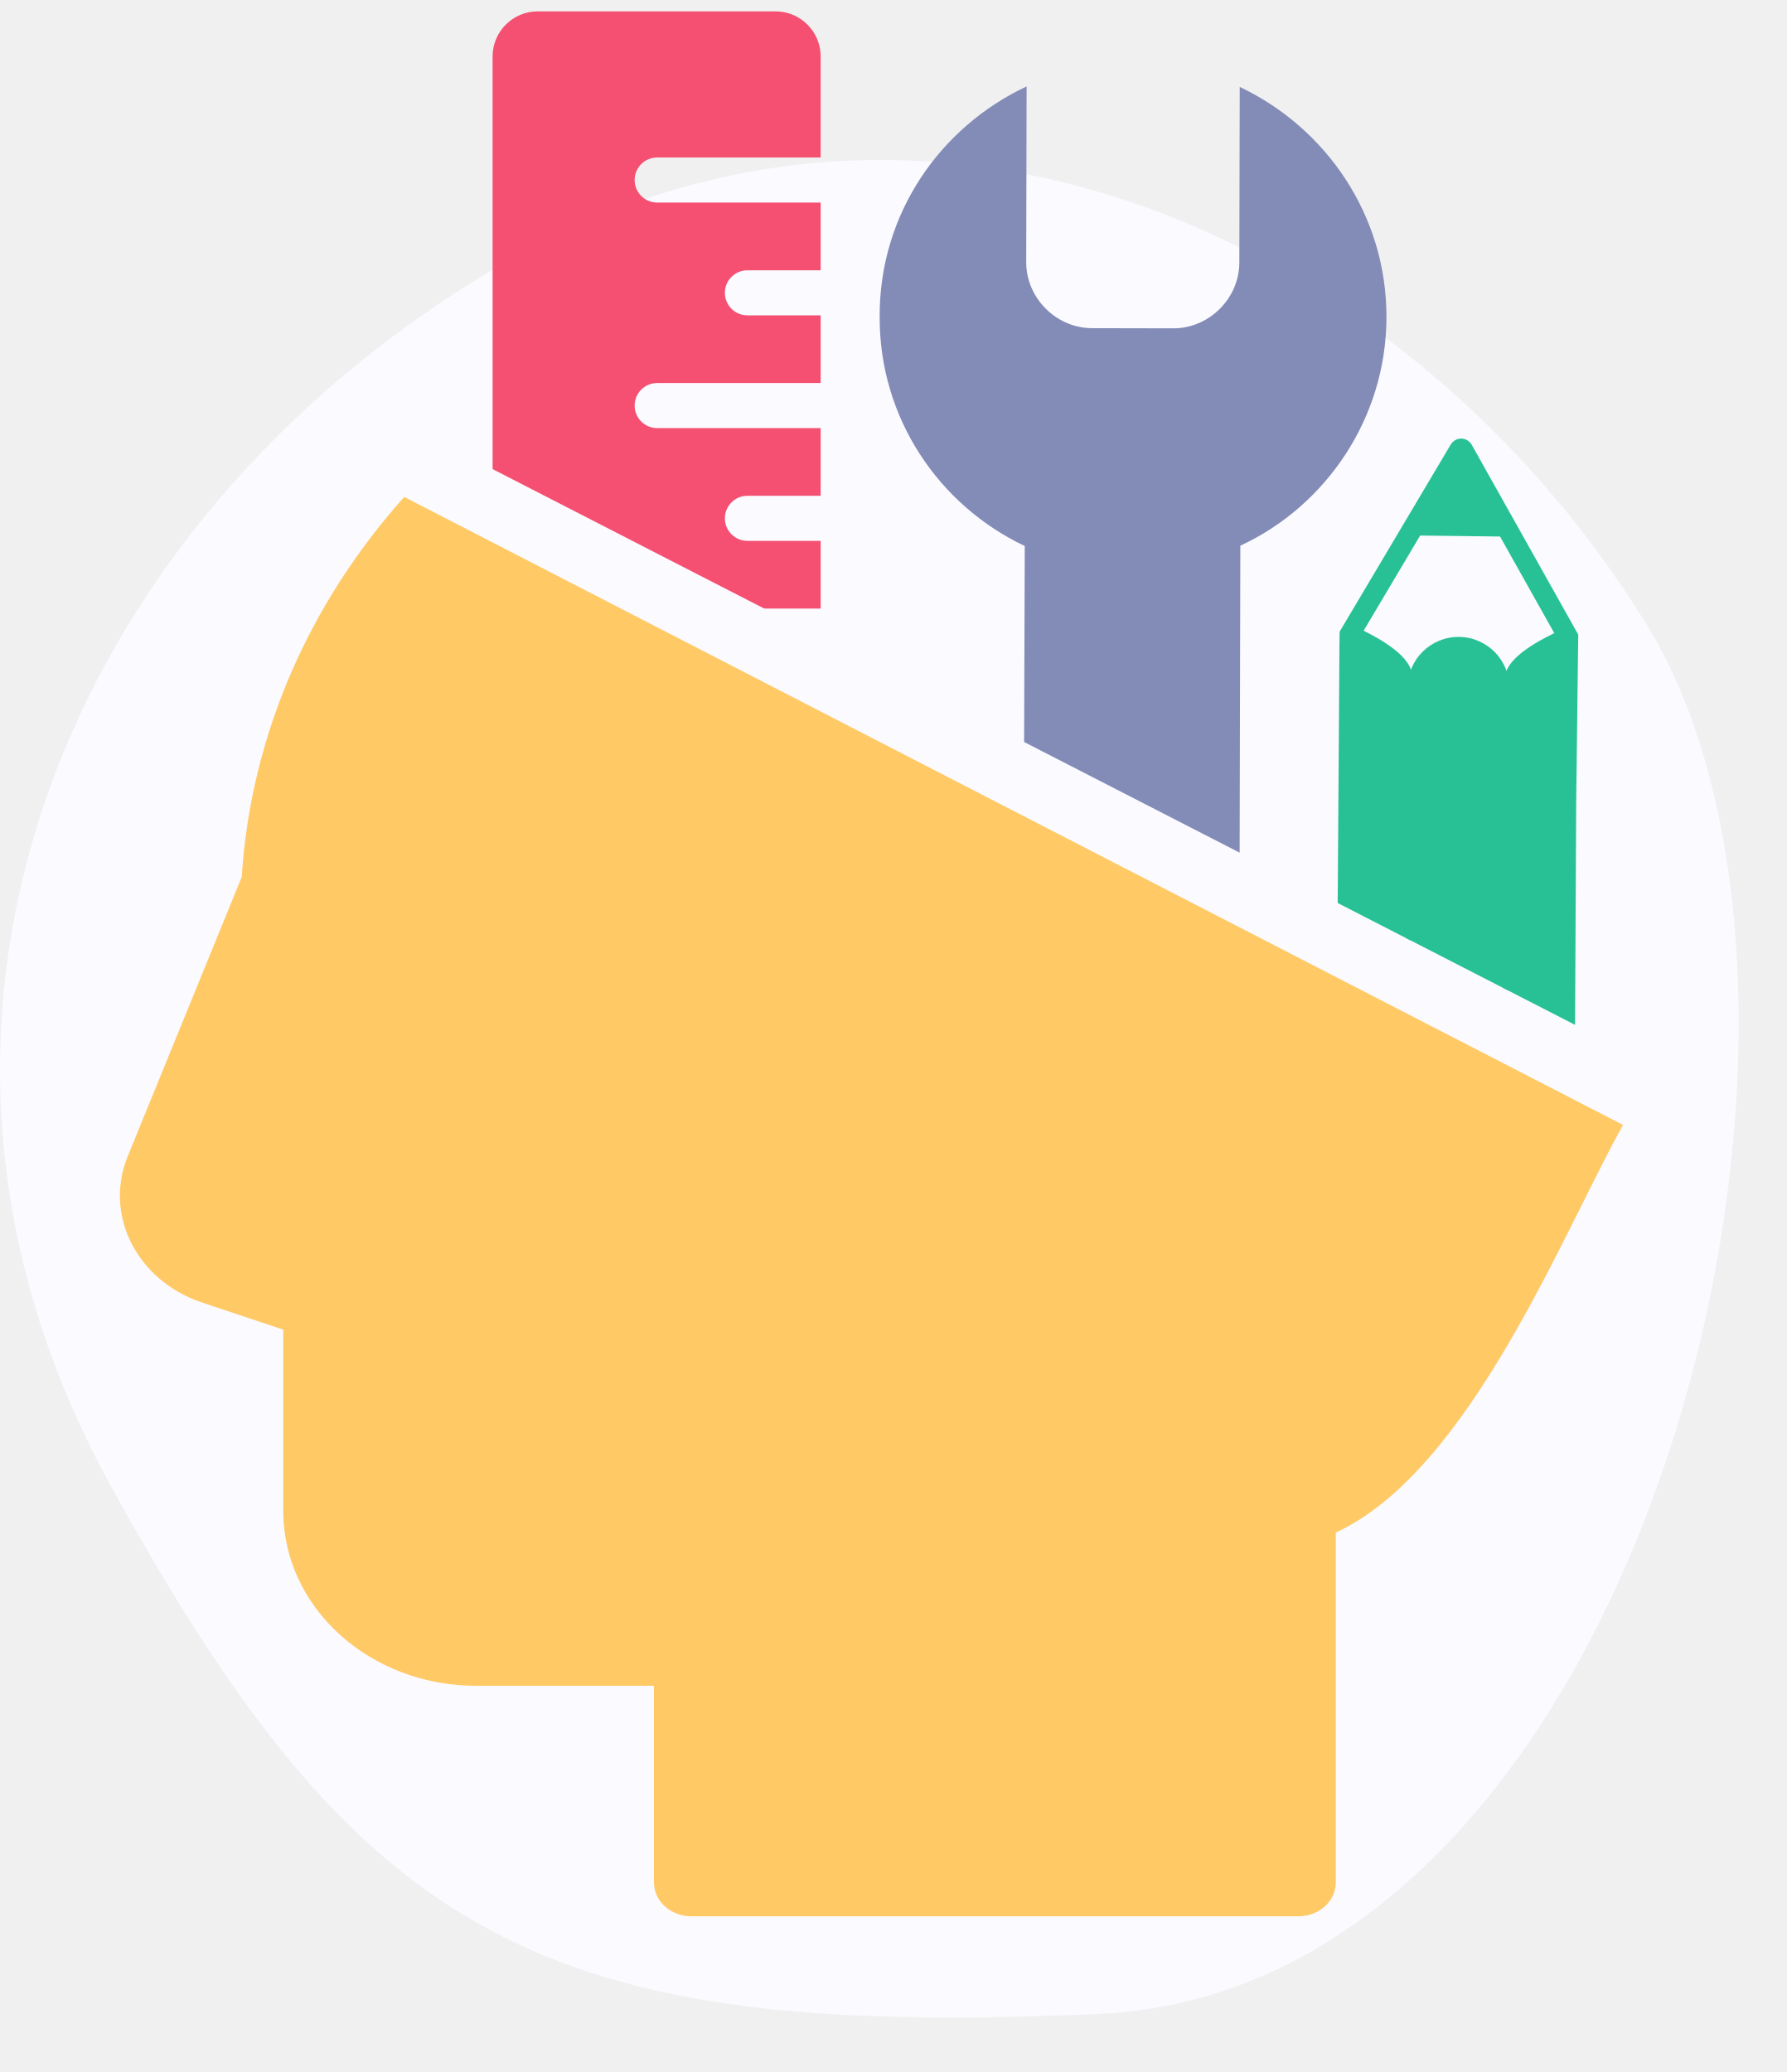
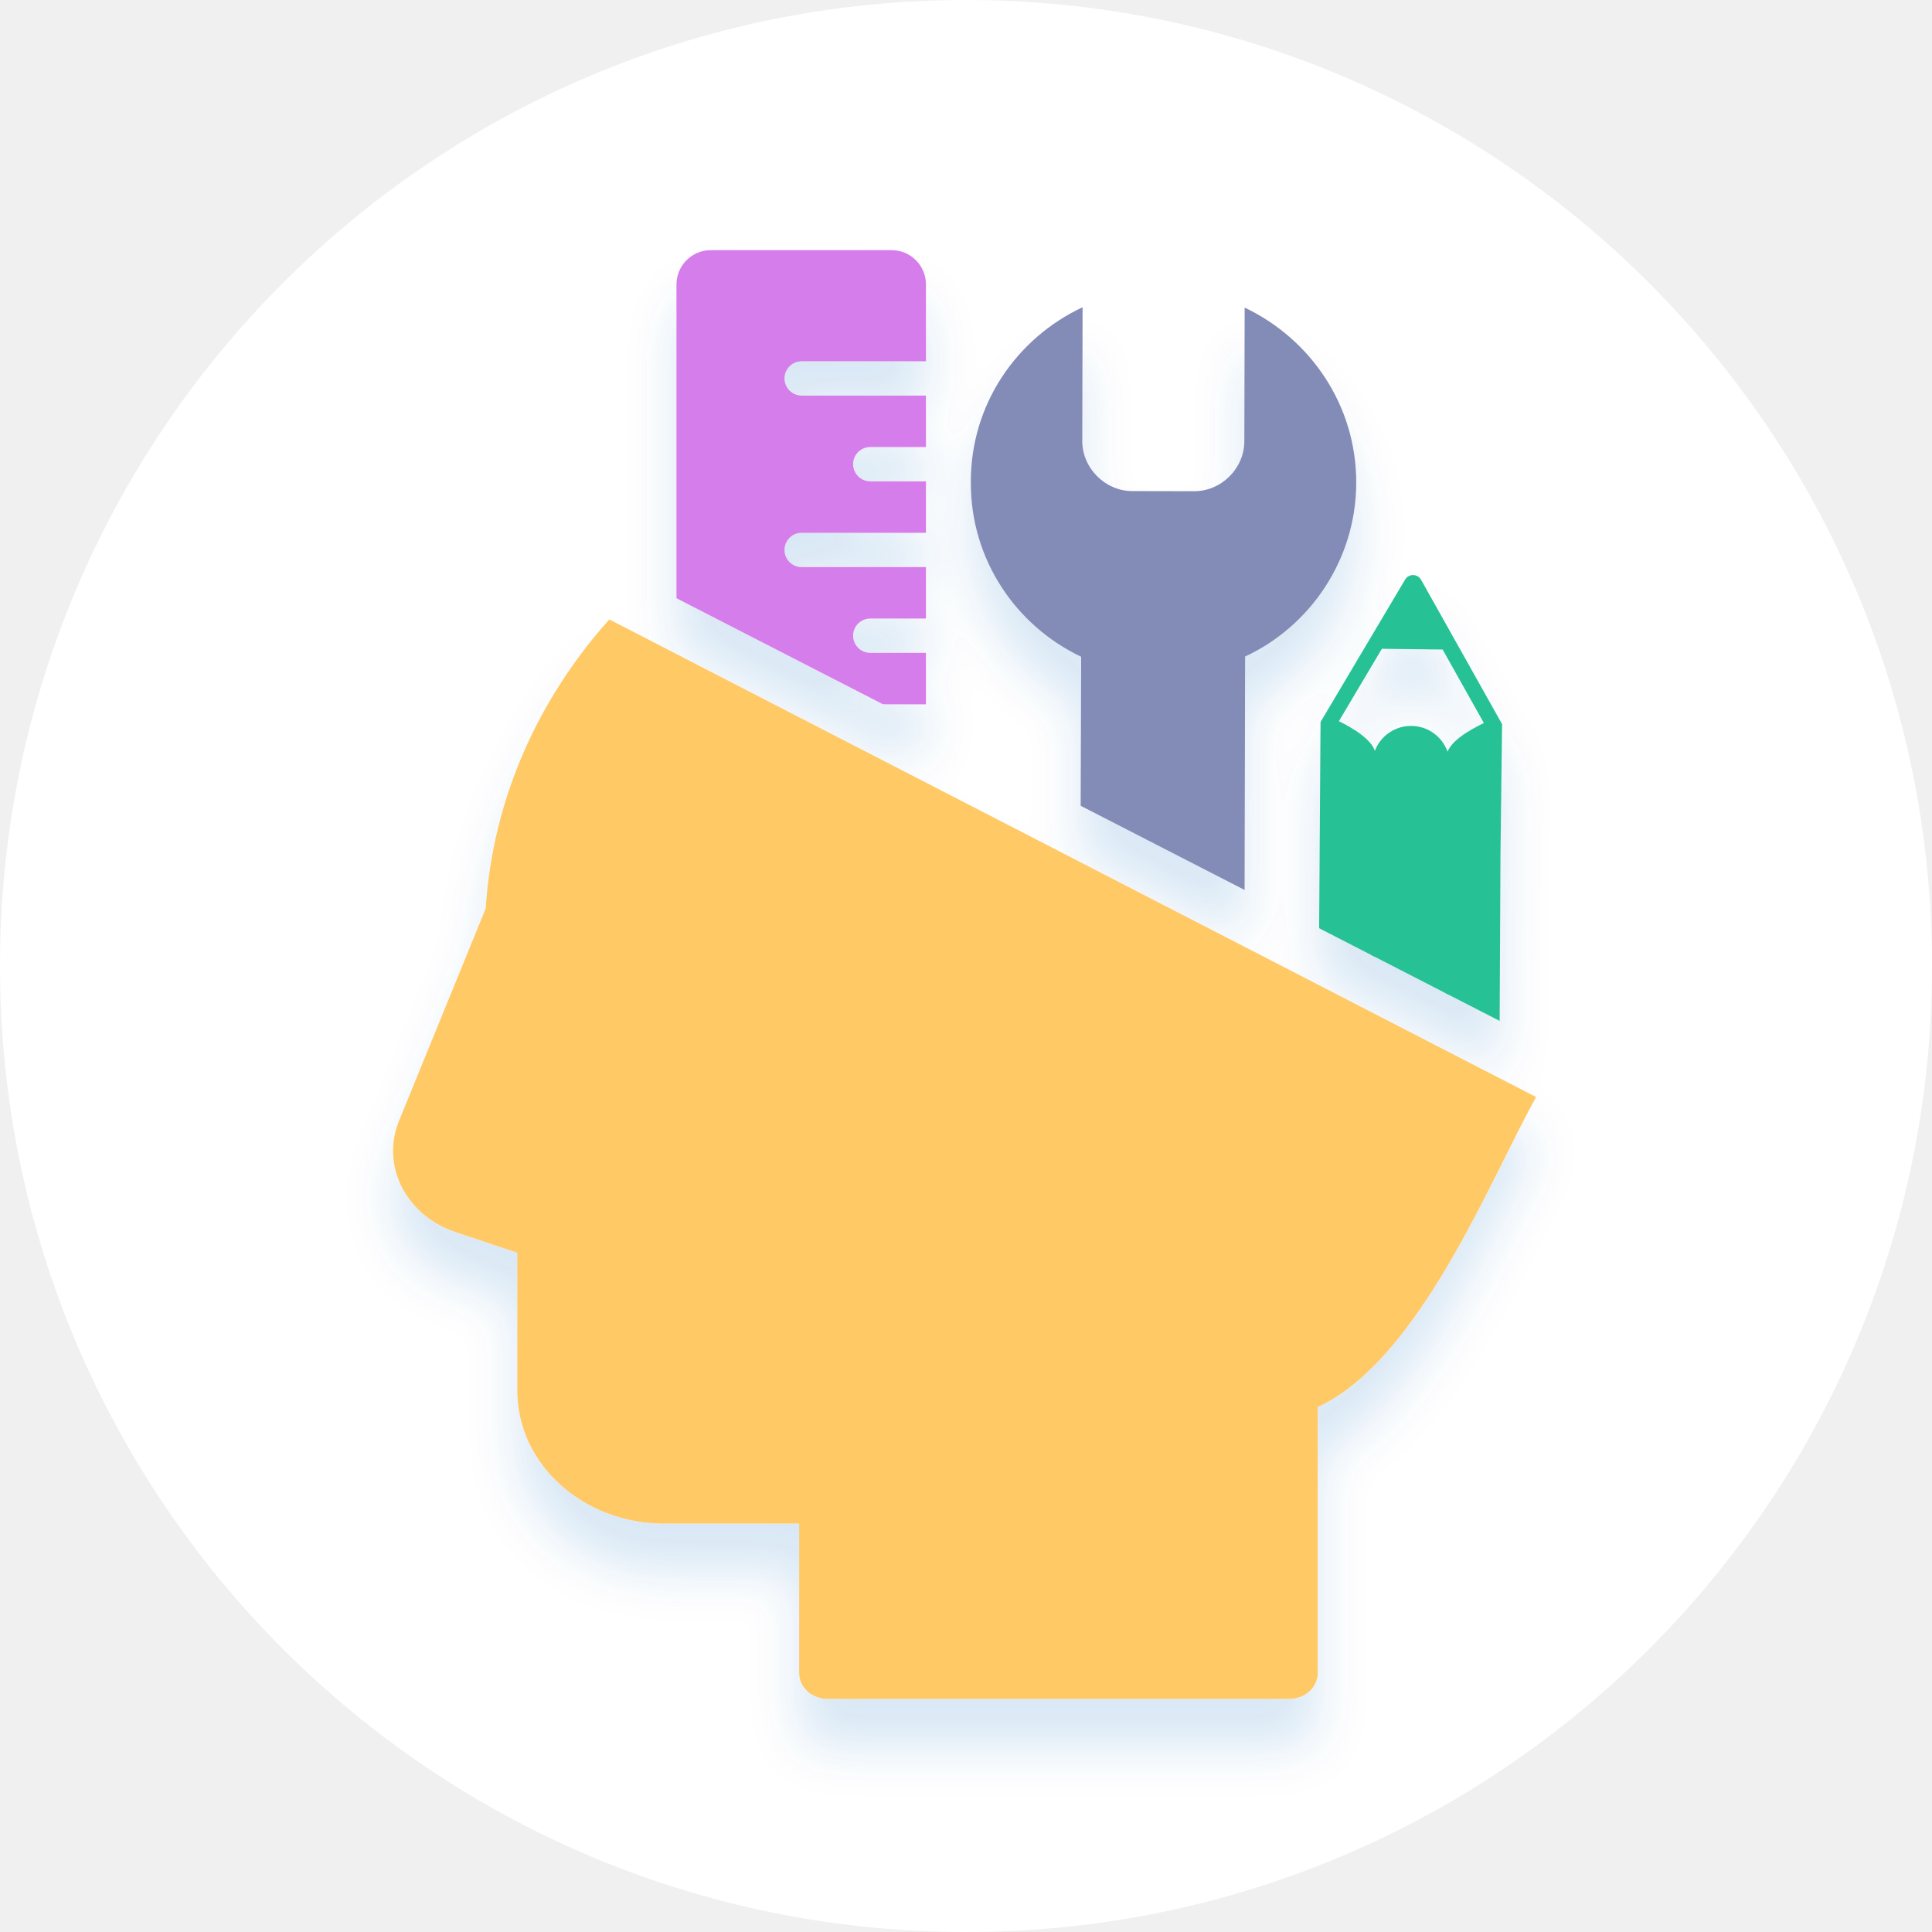
- <svg xmlns="http://www.w3.org/2000/svg" xmlns:xlink="http://www.w3.org/1999/xlink" width="75px" height="87px" viewBox="0 0 75 87" version="1.1">
+ <svg xmlns="http://www.w3.org/2000/svg" xmlns:xlink="http://www.w3.org/1999/xlink" width="80px" height="80px" viewBox="0 0 80 80" version="1.1">
  <defs>
-     <polygon id="path-1" points="0 0.149 75.298 0.149 75.298 78.148 0 78.148" />
-     <polyline id="path-3" points="0.757 0.286 0.071 36.833 53.877 64.46 52.845 0.286" />
-     <polyline id="path-5" points="0.757 0.286 0.071 36.833 53.877 64.46 52.845 0.286" />
-     <polygon id="path-7" points="0.757 0.286 0.071 36.833 53.877 64.46 52.845 0.286" />
-     <polyline id="path-9" points="0.757 0.286 0.071 36.833 53.877 64.46 52.845 0.286" />
+     <filter x="-16.4%" y="-10.6%" width="133.3%" height="121.5%" filterUnits="objectBoundingBox" id="life-skills-filter-1">
+       <feOffset dx="0" dy="2" in="SourceAlpha" result="shadowOffsetOuter1" />
+       <feGaussianBlur stdDeviation="1" in="shadowOffsetOuter1" result="shadowBlurOuter1" />
+       <feColorMatrix values="0 0 0 0 0   0 0 0 0 0.129   0 0 0 0 0.49  0 0 0 0.15 0" type="matrix" in="shadowBlurOuter1" result="shadowMatrixOuter1" />
+       <feMerge>
+         <feMergeNode in="shadowMatrixOuter1" />
+         <feMergeNode in="SourceGraphic" />
+       </feMerge>
+     </filter>
+     <polyline id="life-skills-path-2" points="0.568 0.214 0.053 27.624 40.408 48.345 39.633 0.214" />
+     <polyline id="life-skills-path-4" points="0.568 0.214 0.053 27.624 40.408 48.345 39.633 0.214" />
+     <polygon id="life-skills-path-6" points="0.568 0.214 0.053 27.624 40.408 48.345 39.633 0.214" />
+     <polyline id="life-skills-path-8" points="0.568 0.214 0.053 27.624 40.408 48.345 39.633 0.214" />
  </defs>
-   <g id="desktop" stroke="none" stroke-width="1" fill="none" fill-rule="evenodd">
-     <g id="homepage" transform="translate(-292, -795)">
-       <g id="subjects" transform="translate(54, 387)">
-         <g transform="translate(0, 82)" id="languages">
-           <g transform="translate(0, 318)">
-             <g id="subjects-/-icons-/-life-skills" transform="translate(212, 8)">
-               <g id="Group-20" transform="translate(26, -20)">
-                 <g id="Group-6" transform="translate(0, 26.56672)">
-                   <g id="Group-3">
-                     <mask id="mask-2" fill="white">
-                       <use xlink:href="#path-1" />
-                     </mask>
-                     <g id="Clip-2" />
-                     <path d="M69.152,19.68 C79.057,35.808 69.3,76.969 46.101,77.998 C22.902,79.028 15.214,75.066 4.616,55.762 C-5.983,36.457 2.619,15.473 20.758,4.712 C38.898,-6.05 59.248,3.551 69.152,19.68" id="Fill-1" fill="#FAFAFF" mask="url(#mask-2)" />
-                   </g>
-                   <path d="M56.084,57.783 L56.084,72.477 C56.084,72.85 55.917,73.217 55.626,73.48 C55.333,73.744 54.93,73.896 54.516,73.896 L29.025,73.896 C28.613,73.896 28.207,73.744 27.917,73.48 C27.625,73.217 27.457,72.85 27.457,72.477 L27.457,64.217 L19.996,64.217 C15.521,64.217 11.896,60.934 11.894,56.882 L11.894,49.264 L8.485,48.125 C6.356,47.41 5.035,45.585 5.035,43.64 C5.035,43.089 5.141,42.527 5.363,41.984 L10.149,30.258 C10.537,24.228 13.03,18.712 16.971,14.299 L68.145,40.668 C65.627,45.159 61.717,55.187 56.084,57.783" id="Fill-4" fill="#FFC965" />
-                 </g>
-                 <g id="Group-19" transform="translate(15.14754, 0.058525)">
-                   <g id="Group-9">
-                     <mask id="mask-4" fill="white">
-                       <use xlink:href="#path-3" />
-                     </mask>
-                     <g id="Clip-8" />
-                     <path d="M21.786,33.257 C21.776,37.492 24.261,41.152 27.878,42.868 L27.774,73.982 C27.768,76.51 29.778,78.529 32.306,78.535 C34.833,78.541 36.853,76.53 36.858,74.003 L36.929,42.854 C40.519,41.189 43.054,37.506 43.064,33.271 C43.074,28.967 40.52,25.307 36.904,23.591 L36.887,30.968 C36.884,32.471 35.617,33.732 34.115,33.728 L30.699,33.721 C29.196,33.717 27.935,32.451 27.939,30.948 L27.955,23.571 C24.331,25.27 21.762,28.919 21.786,33.257" id="Fill-7" fill="#838BB7" mask="url(#mask-4)" />
-                   </g>
-                   <g id="Group-12">
-                     <mask id="mask-6" fill="white">
-                       <use xlink:href="#path-5" />
-                     </mask>
-                     <g id="Clip-11" />
-                     <path d="M46.116,46.685 C44.935,46.67 43.966,47.616 43.952,48.797 L43.804,73.733 C43.789,74.914 44.734,75.883 45.915,75.897 C47.096,75.911 48.064,74.966 48.079,73.786 L48.227,48.849 C48.242,47.668 47.297,46.7 46.116,46.685" id="Fill-10" fill="#27C195" mask="url(#mask-6)" />
-                   </g>
-                   <g id="Group-15">
-                     <mask id="mask-8" fill="white">
-                       <use xlink:href="#path-7" />
-                     </mask>
-                     <g id="Clip-14" />
-                     <path d="M50.966,46.32 L46.644,38.617 C46.555,38.459 46.389,38.36 46.207,38.357 C46.026,38.355 45.857,38.45 45.764,38.606 L41.255,46.2 L41.097,46.466 L41.09,47.042 L40.899,75.402 C40.923,75.403 40.947,75.406 40.972,75.406 C42.153,75.421 43.982,74.476 43.996,73.295 L44.145,48.359 C44.155,47.514 42.813,46.78 42.106,46.424 L44.479,42.428 L47.834,42.469 L50.111,46.527 C50.109,46.528 50.106,46.529 50.102,46.531 L50.095,46.531 L50.094,46.534 C49.393,46.878 48.045,47.593 48.035,48.428 L47.886,73.364 C47.872,74.545 49.677,75.514 50.857,75.528 C50.878,75.528 50.898,75.526 50.919,75.526 L51.03,53.601 L51.087,48.981 L51.109,47.165 L51.116,46.589 L50.966,46.32 Z" id="Fill-13" fill="#27C195" mask="url(#mask-8)" />
-                   </g>
-                   <g id="Group-18">
-                     <mask id="mask-10" fill="white">
-                       <use xlink:href="#path-9" />
-                     </mask>
-                     <g id="Clip-17" />
-                     <path d="M19.308,94.742 L12.445,94.742 C11.922,94.742 11.498,94.318 11.498,93.795 C11.498,93.271 11.922,92.849 12.445,92.849 L19.308,92.849 L19.308,90.005 L16.233,90.005 C15.711,90.005 15.287,89.582 15.287,89.059 C15.287,88.535 15.711,88.112 16.233,88.112 L19.308,88.112 L19.308,85.27 L12.445,85.27 C11.922,85.27 11.498,84.847 11.498,84.324 C11.498,83.8 11.922,83.378 12.445,83.378 L19.308,83.378 L19.308,80.534 L16.233,80.534 C15.711,80.534 15.287,80.111 15.287,79.588 C15.287,79.064 15.711,78.641 16.233,78.641 L19.308,78.641 L19.308,75.799 L12.445,75.799 C11.922,75.799 11.498,75.377 11.498,74.853 C11.498,74.33 11.922,73.906 12.445,73.906 L19.308,73.906 L19.308,71.063 L16.233,71.063 C15.711,71.063 15.287,70.64 15.287,70.116 C15.287,69.593 15.711,69.17 16.233,69.17 L19.308,69.17 L19.308,66.328 L12.445,66.328 C11.922,66.328 11.498,65.905 11.498,65.382 C11.498,64.858 11.922,64.435 12.445,64.435 L19.308,64.435 L19.308,61.592 L16.233,61.592 C15.711,61.592 15.287,61.168 15.287,60.646 C15.287,60.123 15.711,59.699 16.233,59.699 L19.308,59.699 L19.308,56.857 L12.445,56.857 C11.922,56.857 11.498,56.433 11.498,55.911 C11.498,55.389 11.922,54.965 12.445,54.965 L19.308,54.965 L19.308,52.122 L16.233,52.122 C15.711,52.122 15.287,51.698 15.287,51.175 C15.287,50.653 15.711,50.229 16.233,50.229 L19.308,50.229 L19.308,47.388 L12.445,47.388 C11.922,47.388 11.498,46.963 11.498,46.441 C11.498,45.918 11.922,45.494 12.445,45.494 L19.308,45.494 L19.308,42.652 L16.233,42.652 C15.711,42.652 15.287,42.228 15.287,41.705 C15.287,41.183 15.711,40.759 16.233,40.759 L19.308,40.759 L19.308,37.917 L12.445,37.917 C11.922,37.917 11.498,37.493 11.498,36.971 C11.498,36.448 11.922,36.024 12.445,36.024 L19.308,36.024 L19.308,33.183 L16.233,33.183 C15.711,33.183 15.287,32.759 15.287,32.236 C15.287,31.714 15.711,31.29 16.233,31.29 L19.308,31.29 L19.308,28.447 L12.445,28.447 C11.922,28.447 11.498,28.023 11.498,27.501 C11.498,26.978 11.922,26.554 12.445,26.554 L19.308,26.554 L19.308,22.312 C19.308,21.267 18.459,20.419 17.414,20.419 L7.428,20.419 C6.383,20.419 5.535,21.267 5.535,22.312 L5.535,98.981 C5.535,100.026 6.383,100.874 7.428,100.874 L17.414,100.874 C18.459,100.874 19.308,100.026 19.308,98.981 L19.308,94.742 Z" id="Fill-16" fill="#F54F71" mask="url(#mask-10)" />
-                   </g>
-                 </g>
+   <g id="desktop-v2" stroke="none" stroke-width="1" fill="none" fill-rule="evenodd">
+     <g id="assets" transform="translate(-464, -34)">
+       <g id="subjects-life-skills" transform="translate(464, 34)">
+         <circle id="life-skills-Oval" fill="#FFFFFF" cx="40" cy="40" r="40" />
+         <g id="subjects/languages-subjects-/-icons-/-discipline-life-skills-copy" transform="translate(-7, 10)">
+           <g id="life-skills-Group-20" filter="url(#life-skills-filter-1)" transform="translate(23.25, -15)">
+             <g id="life-skills-Group-6" transform="translate(0, 30.42504)" fill="#FFC965">
+               <path d="M38.313,32.837 L38.313,43.858 C38.313,44.137 38.188,44.412 37.969,44.61 C37.75,44.808 37.447,44.922 37.137,44.922 L18.019,44.922 C17.71,44.922 17.406,44.808 17.188,44.61 C16.968,44.412 16.843,44.137 16.843,43.858 L16.843,37.662 L11.247,37.662 C7.891,37.662 5.172,35.2 5.171,32.162 L5.171,26.448 L2.614,25.594 C1.017,25.057 0.026,23.689 0.026,22.23 C0.026,21.817 0.106,21.396 0.272,20.988 L3.862,12.193 C4.153,7.671 6.022,3.534 8.979,0.224 L47.358,20.001 C45.471,23.369 42.537,30.89 38.313,32.837" id="life-skills-Fill-4" />
+             </g>
+             <g id="Group-19" transform="translate(7.610656, 0.043893)">
+               <g id="Group-9">
+                 <mask id="life-skills-mask-3" fill="white">
+                   <use xlink:href="#life-skills-path-2" />
+                 </mask>
+                 <g id="Clip-8" />
+                 <path d="M16.339,24.943 C16.332,28.119 18.196,30.864 20.908,32.151 L20.83,55.487 C20.826,57.382 22.334,58.897 24.229,58.901 C26.125,58.906 27.64,57.397 27.644,55.502 L27.697,32.141 C30.389,30.891 32.291,28.129 32.298,24.953 C32.305,21.725 30.39,18.98 27.678,17.693 L27.665,23.226 C27.663,24.353 26.713,25.299 25.586,25.296 L23.024,25.291 C21.897,25.288 20.951,24.338 20.954,23.211 L20.967,17.678 C18.249,18.953 16.321,21.689 16.339,24.943" id="Fill-7" fill="#838BB7" mask="url(#life-skills-mask-3)" />
+               </g>
+               <g id="Group-12">
+                 <mask id="life-skills-mask-5" fill="white">
+                   <use xlink:href="#life-skills-path-4" />
+                 </mask>
+                 <g id="Clip-11" />
+                 <path d="M34.587,35.014 C33.701,35.003 32.975,35.712 32.964,36.598 L32.853,55.3 C32.842,56.185 33.551,56.912 34.436,56.923 C35.322,56.933 36.048,56.224 36.059,55.339 L36.17,36.637 C36.182,35.751 35.473,35.025 34.587,35.014" id="Fill-10" fill="#27C195" mask="url(#life-skills-mask-5)" />
+               </g>
+               <g id="Group-15">
+                 <mask id="life-skills-mask-7" fill="white">
+                   <use xlink:href="#life-skills-path-6" />
+                 </mask>
+                 <g id="Clip-14" />
+                 <path d="M38.224,34.74 L34.983,28.963 C34.916,28.844 34.791,28.77 34.655,28.768 C34.519,28.766 34.393,28.838 34.323,28.954 L30.941,34.65 L30.822,34.849 L30.817,35.282 L30.674,56.551 C30.692,56.552 30.71,56.555 30.729,56.555 C31.615,56.566 32.986,55.857 32.997,54.971 L33.109,36.269 C33.116,35.635 32.11,35.085 31.58,34.818 L33.359,31.821 L35.876,31.852 L37.583,34.895 C37.582,34.896 37.579,34.897 37.576,34.898 L37.571,34.898 L37.57,34.901 C37.045,35.159 36.034,35.695 36.026,36.321 L35.915,55.023 C35.904,55.909 37.258,56.635 38.143,56.646 C38.159,56.646 38.174,56.645 38.189,56.644 L38.272,40.201 L38.315,36.735 L38.332,35.374 L38.337,34.942 L38.224,34.74 Z" id="Fill-13" fill="#27C195" mask="url(#life-skills-mask-7)" />
+               </g>
+               <g id="Group-18">
+                 <mask id="life-skills-mask-9" fill="white">
+                   <use xlink:href="#life-skills-path-8" />
+                 </mask>
+                 <g id="Clip-17" />
+                 <path d="M14.481,71.056 L9.334,71.056 C8.942,71.056 8.624,70.739 8.624,70.346 C8.624,69.954 8.942,69.637 9.334,69.637 L14.481,69.637 L14.481,67.504 L12.175,67.504 C11.783,67.504 11.465,67.187 11.465,66.794 C11.465,66.401 11.783,66.084 12.175,66.084 L14.481,66.084 L14.481,63.953 L9.334,63.953 C8.942,63.953 8.624,63.636 8.624,63.243 C8.624,62.85 8.942,62.533 9.334,62.533 L14.481,62.533 L14.481,60.401 L12.175,60.401 C11.783,60.401 11.465,60.083 11.465,59.691 C11.465,59.298 11.783,58.981 12.175,58.981 L14.481,58.981 L14.481,56.85 L9.334,56.85 C8.942,56.85 8.624,56.533 8.624,56.14 C8.624,55.747 8.942,55.43 9.334,55.43 L14.481,55.43 L14.481,53.297 L12.175,53.297 C11.783,53.297 11.465,52.98 11.465,52.587 C11.465,52.195 11.783,51.878 12.175,51.878 L14.481,51.878 L14.481,49.746 L9.334,49.746 C8.942,49.746 8.624,49.429 8.624,49.036 C8.624,48.644 8.942,48.327 9.334,48.327 L14.481,48.327 L14.481,46.194 L12.175,46.194 C11.783,46.194 11.465,45.876 11.465,45.484 C11.465,45.092 11.783,44.774 12.175,44.774 L14.481,44.774 L14.481,42.643 L9.334,42.643 C8.942,42.643 8.624,42.325 8.624,41.933 C8.624,41.541 8.942,41.224 9.334,41.224 L14.481,41.224 L14.481,39.092 L12.175,39.092 C11.783,39.092 11.465,38.773 11.465,38.382 C11.465,37.99 11.783,37.672 12.175,37.672 L14.481,37.672 L14.481,35.541 L9.334,35.541 C8.942,35.541 8.624,35.223 8.624,34.831 C8.624,34.439 8.942,34.121 9.334,34.121 L14.481,34.121 L14.481,31.989 L12.175,31.989 C11.783,31.989 11.465,31.671 11.465,31.279 C11.465,30.887 11.783,30.569 12.175,30.569 L14.481,30.569 L14.481,28.438 L9.334,28.438 C8.942,28.438 8.624,28.12 8.624,27.728 C8.624,27.336 8.942,27.018 9.334,27.018 L14.481,27.018 L14.481,24.887 L12.175,24.887 C11.783,24.887 11.465,24.569 11.465,24.177 C11.465,23.785 11.783,23.467 12.175,23.467 L14.481,23.467 L14.481,21.335 L9.334,21.335 C8.942,21.335 8.624,21.018 8.624,20.625 C8.624,20.234 8.942,19.916 9.334,19.916 L14.481,19.916 L14.481,16.734 C14.481,15.95 13.844,15.314 13.061,15.314 L5.571,15.314 C4.787,15.314 4.151,15.95 4.151,16.734 L4.151,74.236 C4.151,75.019 4.787,75.656 5.571,75.656 L13.061,75.656 C13.844,75.656 14.481,75.019 14.481,74.236 L14.481,71.056 Z" id="life-skills-Fill-16" fill="#D67DEC" mask="url(#life-skills-mask-9)" />
              </g>
            </g>
          </g>
        </g>
      </g>
    </g>
  </g>
</svg>
